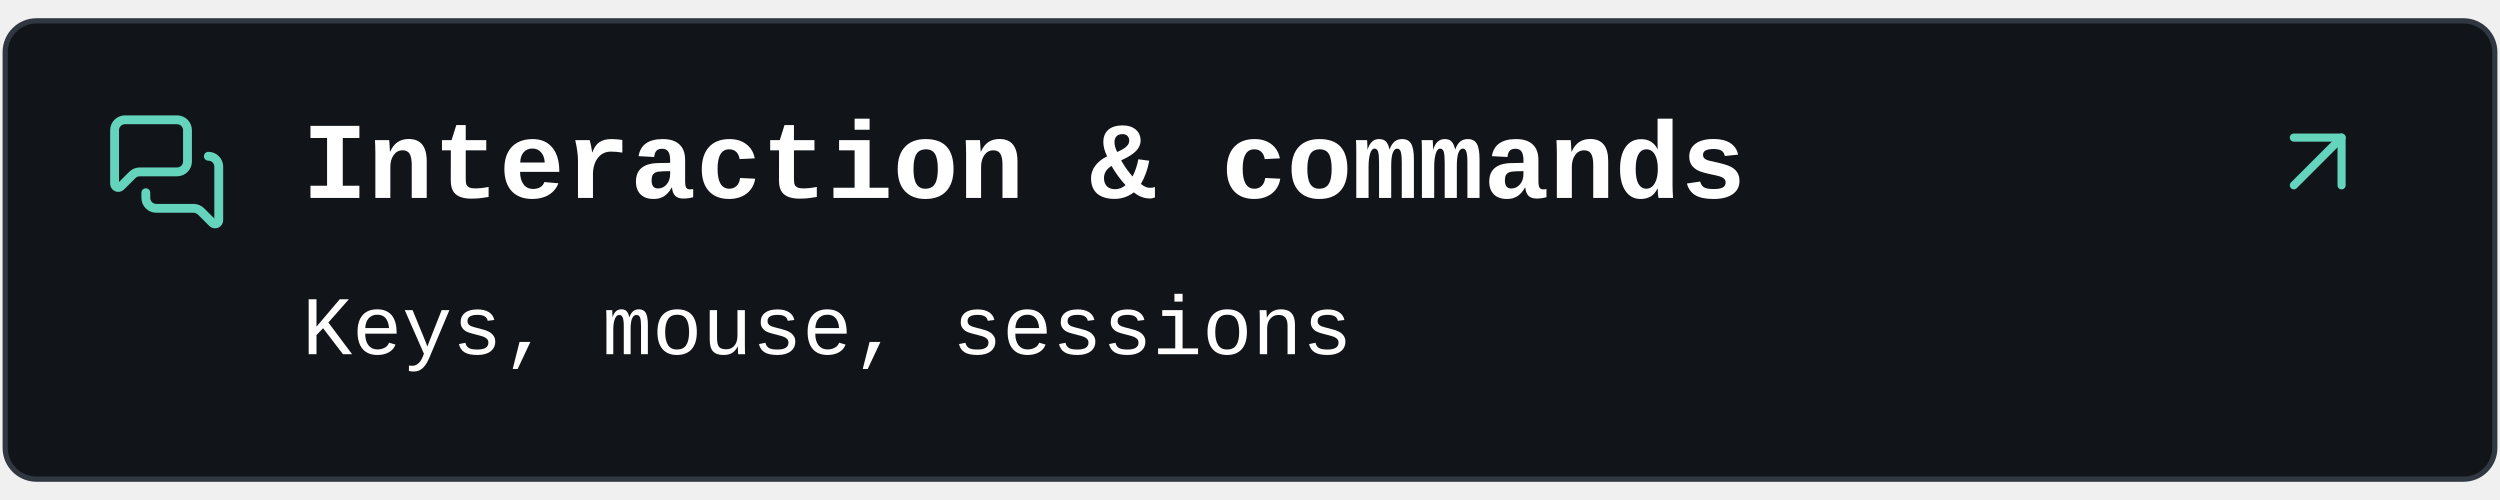
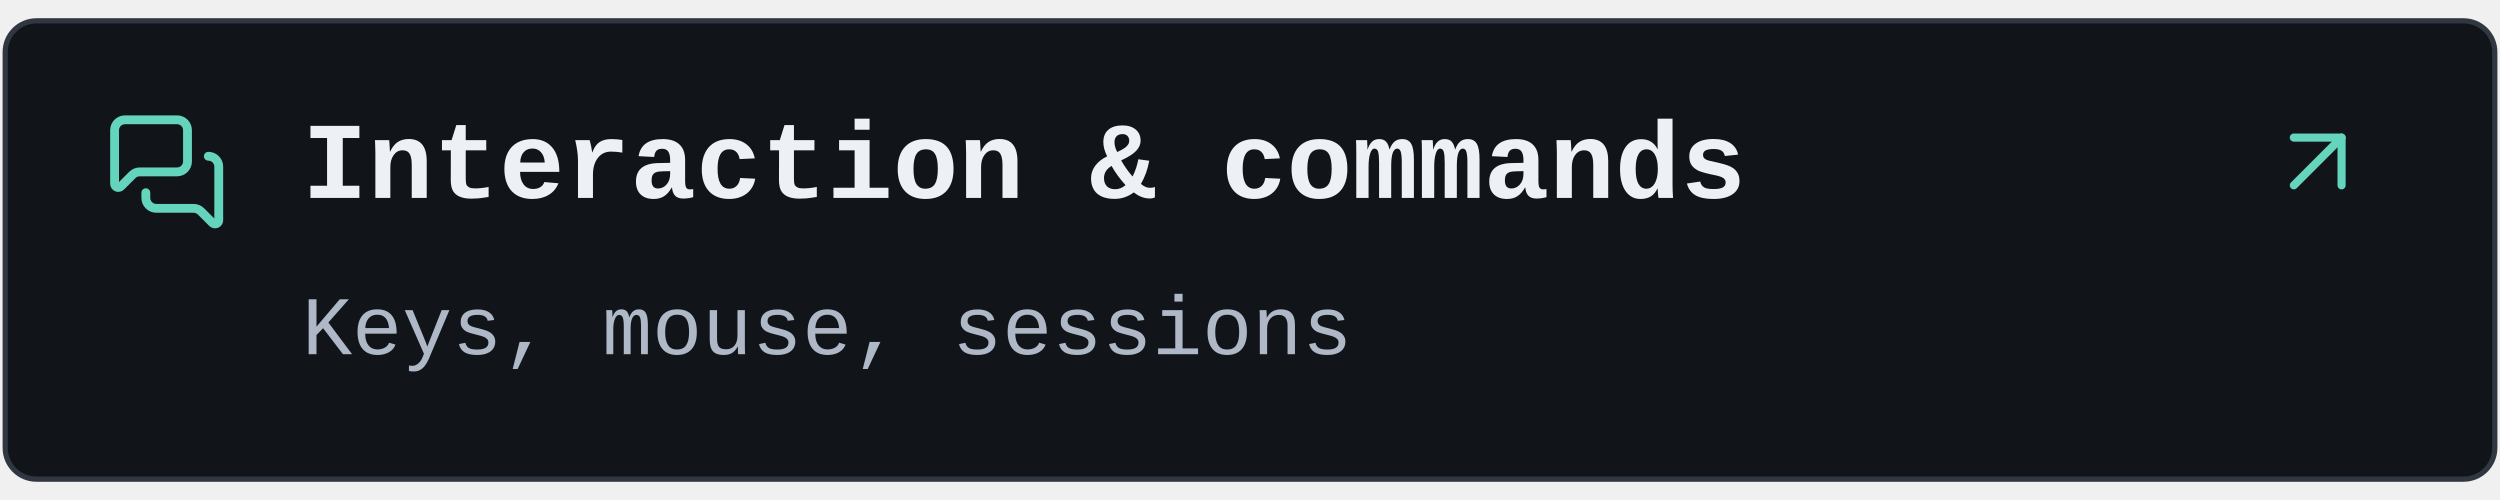
<svg xmlns="http://www.w3.org/2000/svg" width="480" height="96" viewBox="0 0 480 96" role="img" aria-labelledby="title desc">
  <style>
    text { font-family: "Cascadia Code","SFMono-Regular",Consolas,"Liberation Mono","Microsoft YaHei",monospace; letter-spacing: 0; }
    a:hover .tile { fill: #1b2028; }
    a:focus-visible .tile { stroke: #8bb6fb; stroke-width: 3; }
    
-     text { fill: #ffffff; stroke: #111519; stroke-width: 1.5; paint-order: stroke fill; stroke-linejoin: round; }
-     @media (prefers-color-scheme: light) {
-       .tile { fill: #f5f7fa; stroke: #65717f; }
-       a:hover .tile { fill: #e8edf4; }
-     }
- 
  </style>
  <a href="https://github.com/says693/dsh-TUI-693/blob/main/docs/interaction.en.md">
    <rect class="tile" x="1" y="4" width="478" height="88" rx="6" fill="#111519" stroke="#303741" />
    <g transform="translate(20 21) scale(1)" fill="none" stroke="#65d4bc" stroke-width="1.7" stroke-linecap="round" stroke-linejoin="round">
      <path d="M16 10a2 2 0 0 1-2 2H6.828a2 2 0 0 0-1.414.586l-2.202 2.202A.71.71 0 0 1 2 14.286V4a2 2 0 0 1 2-2h10a2 2 0 0 1 2 2z" />
      <path d="M20 9a2 2 0 0 1 2 2v10.286a.71.71 0 0 1-1.212.502l-2.202-2.202A2 2 0 0 0 17.172 19H10a2 2 0 0 1-2-2v-1" />
    </g>
    <text x="58" y="38" font-size="21" fill="#edf1f6" font-weight="600">Interaction &amp; commands</text>
    <text x="58" y="68" font-size="16" fill="#aeb8c6">Keys, mouse, sessions</text>
    <g transform="translate(434 20) scale(0.9166667)" fill="none" stroke="#65d4bc" stroke-width="1.7" stroke-linecap="round" stroke-linejoin="round">
      <path d="M7 7h10v10" />
      <path d="M7 17 17 7" />
    </g>
  </a>
</svg>
